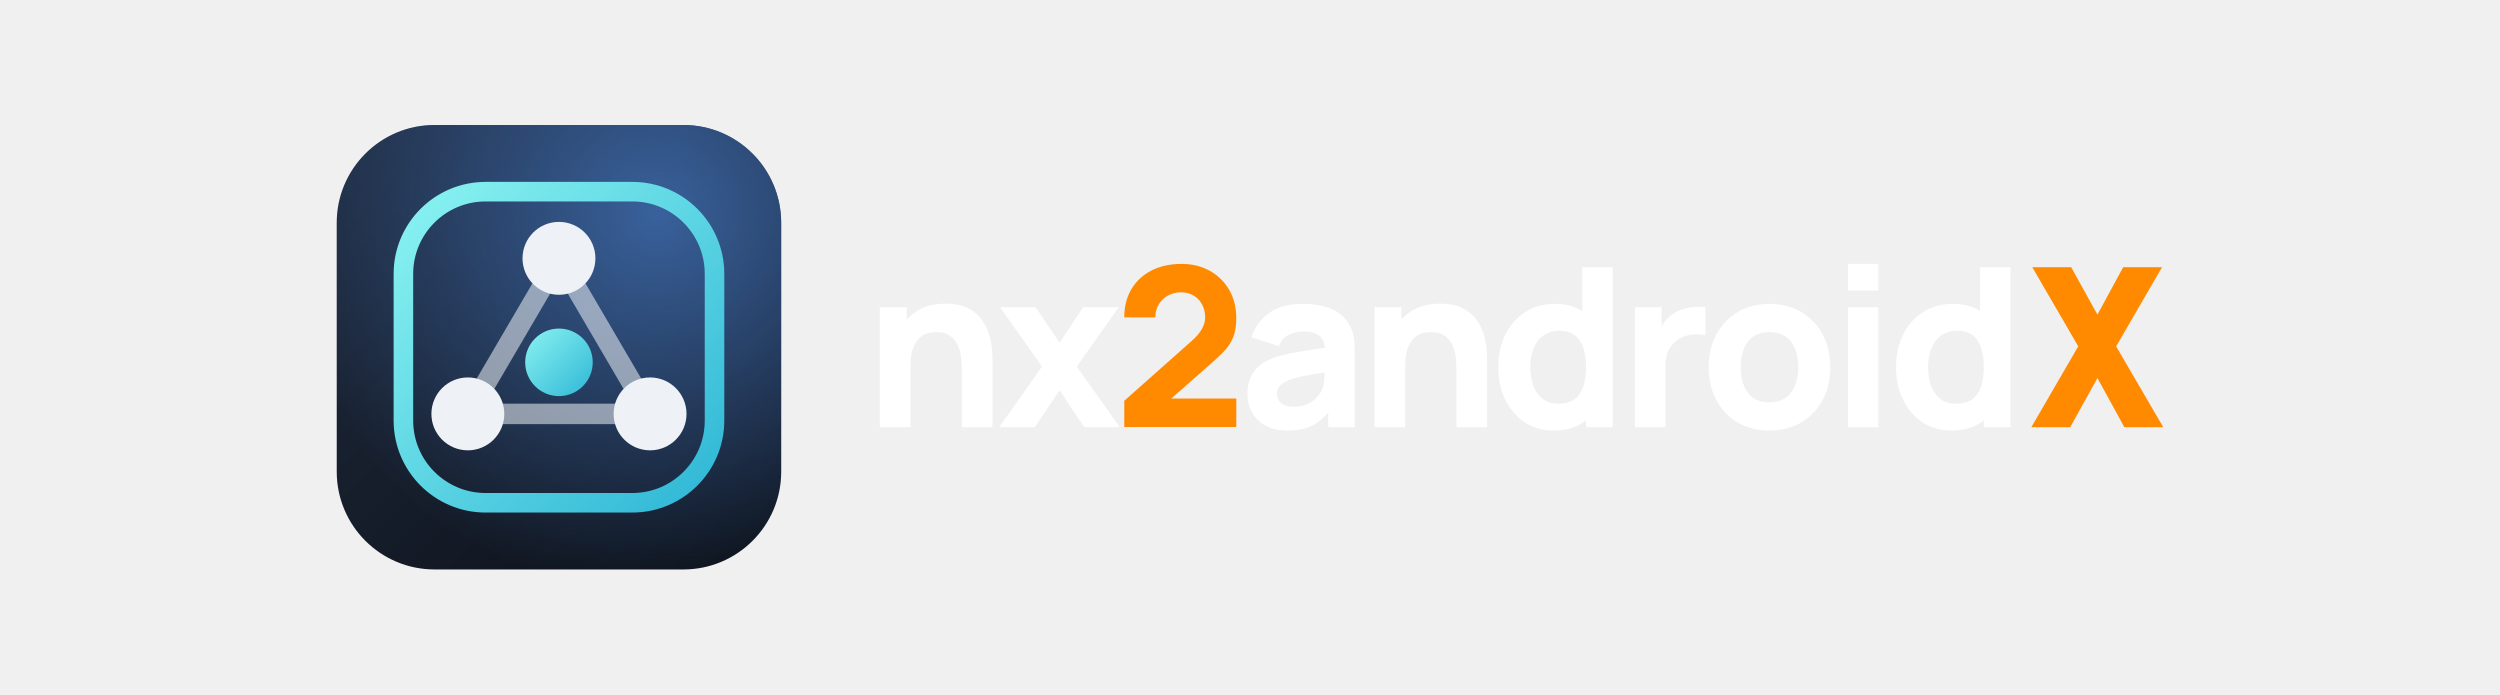
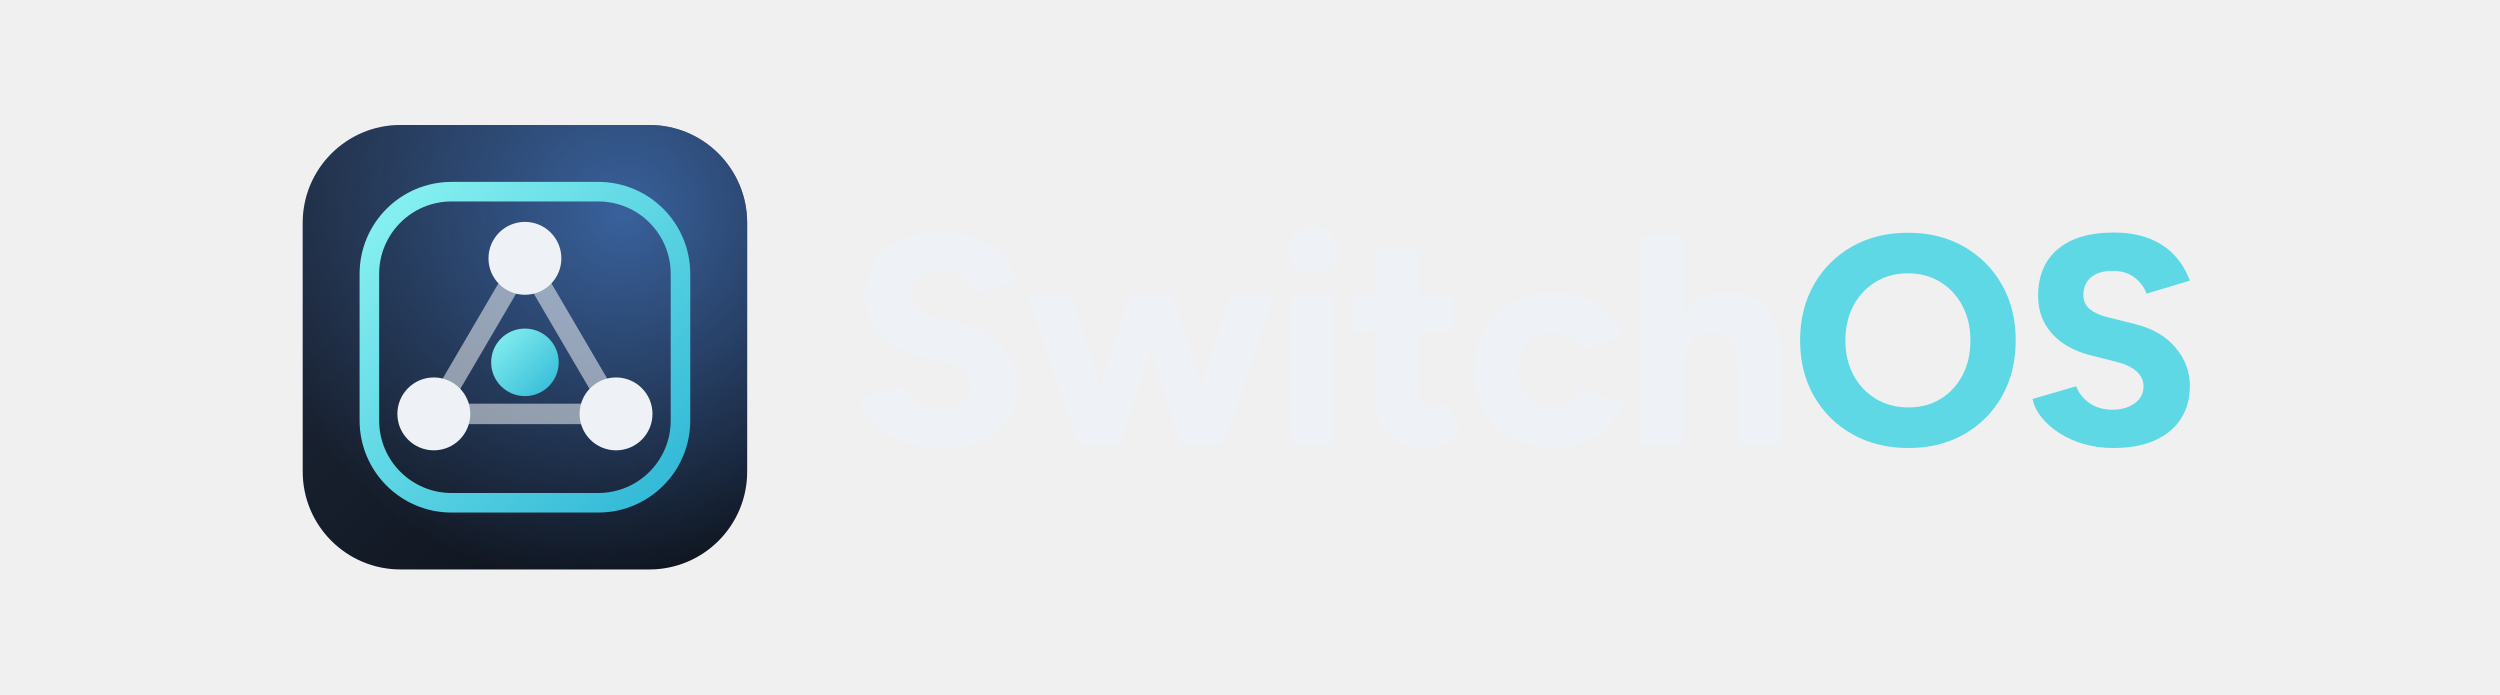
- <svg xmlns="http://www.w3.org/2000/svg" width="720" height="200" viewBox="0 0 720 200" role="img" aria-label="nx2androidX">
-   <g transform="translate(-19.76 0)">
+ <svg xmlns="http://www.w3.org/2000/svg" width="720" height="200" viewBox="0 0 720 200" role="img" aria-label="SwitchOS">
+   <g transform="translate(-29.56 0)">
    <g transform="translate(116.74 36) scale(1.28)">
      <defs>
        <linearGradient id="sos-night" x1="0" y1="0" x2="1" y2="1">
          <stop offset="0" stop-color="#1f2a3d" />
          <stop offset="1" stop-color="#0b0f16" />
        </linearGradient>
        <radialGradient id="sos-glow" cx="0.72" cy="0.2" r="0.85">
          <stop offset="0" stop-color="#3f6db0" stop-opacity="0.85" />
          <stop offset="1" stop-color="#3f6db0" stop-opacity="0" />
        </radialGradient>
        <linearGradient id="sos-cyan" x1="0" y1="0" x2="1" y2="1">
          <stop offset="0" stop-color="#8af3f1" />
          <stop offset="1" stop-color="#2fb7d6" />
        </linearGradient>
      </defs>
      <rect width="100" height="100" rx="22" fill="url(#sos-night)" />
      <rect width="100" height="100" rx="22" fill="url(#sos-glow)" />
      <rect x="15" y="15" width="70" height="70" rx="18.5" fill="none" stroke="url(#sos-cyan)" stroke-width="4.4" />
      <path d="M50 30 L70.5 65 L29.5 65 Z" fill="none" stroke="#eef1f6" stroke-opacity="0.55" stroke-width="4.6" stroke-linejoin="round" />
      <circle cx="50" cy="53.4" r="7.6" fill="url(#sos-cyan)" />
      <circle cx="50" cy="30" r="8.2" fill="#eef1f6" />
      <circle cx="70.5" cy="65" r="8.2" fill="#eef1f6" />
      <circle cx="29.5" cy="65" r="8.2" fill="#eef1f6" />
    </g>
-     <path fill="#FFFFFF" d="M296.77 123.04V106.72Q296.77 105.54 296.64 103.7Q296.51 101.86 295.84 100Q295.17 98.14 293.65 96.9Q292.13 95.65 289.34 95.65Q288.22 95.65 286.94 96Q285.66 96.35 284.54 97.36Q283.42 98.37 282.7 100.32Q281.98 102.27 281.98 105.5L276.99 103.14Q276.99 99.04 278.66 95.46Q280.32 91.87 283.66 89.66Q287.01 87.46 292.1 87.46Q296.16 87.46 298.72 88.83Q301.28 90.21 302.7 92.32Q304.13 94.43 304.74 96.72Q305.34 99.01 305.47 100.9Q305.6 102.78 305.6 103.65V123.04ZM273.15 123.04V88.48H280.9V99.94H281.98V123.04ZM307.52 123.04 319.87 105.57 307.78 88.48H318.02L324.93 98.72L331.71 88.48H341.95L329.86 105.57L342.27 123.04H332.03L324.93 112.42L317.76 123.04ZM390.53 124Q386.82 124 384.24 122.58Q381.66 121.15 380.34 118.77Q379.01 116.38 379.01 113.5Q379.01 111.1 379.74 109.12Q380.48 107.14 382.13 105.62Q383.78 104.1 386.56 103.07Q388.48 102.37 391.14 101.82Q393.79 101.28 397.15 100.78Q400.51 100.29 404.54 99.68L401.41 101.41Q401.41 98.34 399.94 96.9Q398.46 95.46 395.01 95.46Q393.09 95.46 391.01 96.38Q388.93 97.31 388.1 99.68L380.22 97.18Q381.54 92.9 385.15 90.21Q388.77 87.52 395.01 87.52Q399.58 87.52 403.14 88.93Q406.69 90.34 408.51 93.79Q409.54 95.71 409.73 97.63Q409.92 99.55 409.92 101.92V123.04H402.3V115.94L403.39 117.41Q400.86 120.9 397.94 122.45Q395.01 124 390.53 124ZM392.38 117.15Q394.78 117.15 396.43 116.3Q398.08 115.46 399.06 114.37Q400.03 113.28 400.38 112.54Q401.06 111.14 401.17 109.26Q401.28 107.39 401.28 106.14L403.84 106.78Q399.97 107.42 397.57 107.86Q395.17 108.29 393.7 108.64Q392.22 108.99 391.1 109.41Q389.82 109.92 389.04 110.51Q388.26 111.1 387.89 111.81Q387.52 112.51 387.52 113.38Q387.52 114.56 388.11 115.41Q388.7 116.26 389.79 116.7Q390.88 117.15 392.38 117.15ZM439.23 123.04V106.72Q439.23 105.54 439.1 103.7Q438.98 101.86 438.3 100Q437.63 98.14 436.11 96.9Q434.59 95.65 431.81 95.65Q430.69 95.65 429.41 96Q428.13 96.35 427.01 97.36Q425.89 98.37 425.17 100.32Q424.45 102.27 424.45 105.5L419.46 103.14Q419.46 99.04 421.12 95.46Q422.78 91.87 426.13 89.66Q429.47 87.46 434.56 87.46Q438.62 87.46 441.18 88.83Q443.74 90.21 445.17 92.32Q446.59 94.43 447.2 96.72Q447.81 99.01 447.94 100.9Q448.06 102.78 448.06 103.65V123.04ZM415.62 123.04V88.48H423.36V99.94H424.45V123.04ZM467.2 124Q462.43 124 458.85 121.6Q455.26 119.2 453.26 115.07Q451.26 110.94 451.26 105.76Q451.26 100.48 453.3 96.37Q455.33 92.26 459.01 89.89Q462.69 87.52 467.65 87.52Q472.58 87.52 475.94 89.92Q479.3 92.32 481.02 96.45Q482.75 100.58 482.75 105.76Q482.75 110.94 481.01 115.07Q479.26 119.2 475.81 121.6Q472.35 124 467.2 124ZM468.61 116.26Q471.52 116.26 473.26 114.94Q475.01 113.63 475.78 111.26Q476.54 108.9 476.54 105.76Q476.54 102.62 475.78 100.26Q475.01 97.89 473.33 96.58Q471.65 95.26 468.93 95.26Q466.02 95.26 464.14 96.69Q462.27 98.11 461.38 100.5Q460.48 102.88 460.48 105.76Q460.48 108.67 461.34 111.06Q462.21 113.44 464 114.85Q465.79 116.26 468.61 116.26ZM476.54 123.04V99.36H475.46V76.96H484.22V123.04ZM490.62 123.04V88.48H498.3V96.93L497.47 95.84Q498.14 94.05 499.26 92.58Q500.38 91.1 502.02 90.14Q503.26 89.38 504.74 88.94Q506.21 88.51 507.78 88.4Q509.34 88.29 510.91 88.48V96.61Q509.47 96.16 507.57 96.3Q505.66 96.45 504.13 97.18Q502.59 97.89 501.54 99.06Q500.48 100.22 499.94 101.81Q499.39 103.39 499.39 105.38V123.04ZM529.34 124Q524.13 124 520.19 121.66Q516.26 119.33 514.06 115.22Q511.87 111.1 511.87 105.76Q511.87 100.35 514.11 96.24Q516.35 92.13 520.29 89.82Q524.22 87.52 529.34 87.52Q534.56 87.52 538.51 89.86Q542.46 92.19 544.67 96.3Q546.88 100.42 546.88 105.76Q546.88 111.14 544.66 115.25Q542.43 119.36 538.48 121.68Q534.53 124 529.34 124ZM529.34 115.87Q533.54 115.87 535.6 113.04Q537.66 110.21 537.66 105.76Q537.66 101.15 535.57 98.4Q533.47 95.65 529.34 95.65Q526.5 95.65 524.67 96.93Q522.85 98.21 521.97 100.48Q521.09 102.75 521.09 105.76Q521.09 110.4 523.18 113.14Q525.28 115.87 529.34 115.87ZM552 83.68V76H560.7V83.68ZM552 123.04V88.48H560.7V123.04ZM581.76 124Q576.99 124 573.41 121.6Q569.82 119.2 567.82 115.07Q565.82 110.94 565.82 105.76Q565.82 100.48 567.86 96.37Q569.89 92.26 573.57 89.89Q577.25 87.52 582.21 87.52Q587.14 87.52 590.5 89.92Q593.86 92.32 595.58 96.45Q597.31 100.58 597.31 105.76Q597.31 110.94 595.57 115.07Q593.82 119.2 590.37 121.6Q586.91 124 581.76 124ZM583.17 116.26Q586.08 116.26 587.82 114.94Q589.57 113.63 590.34 111.26Q591.1 108.9 591.1 105.76Q591.1 102.62 590.34 100.26Q589.57 97.89 587.89 96.58Q586.21 95.26 583.49 95.26Q580.58 95.26 578.7 96.69Q576.83 98.11 575.94 100.5Q575.04 102.88 575.04 105.76Q575.04 108.67 575.9 111.06Q576.77 113.44 578.56 114.85Q580.35 116.26 583.17 116.26ZM591.1 123.04V99.36H590.02V76.96H598.78V123.04Z" />
-     <path fill="#FF8A00" d="M343.55 122.98V115.42L362.88 98.27Q365.06 96.35 365.95 94.66Q366.85 92.96 366.85 91.49Q366.85 89.38 365.98 87.73Q365.12 86.08 363.55 85.14Q361.98 84.19 359.87 84.19Q357.66 84.19 355.98 85.2Q354.3 86.21 353.38 87.86Q352.45 89.5 352.51 91.42H343.55Q343.55 86.69 345.63 83.23Q347.71 79.78 351.42 77.89Q355.14 76 360.06 76Q364.58 76 368.14 77.97Q371.71 79.94 373.76 83.46Q375.81 86.98 375.81 91.62Q375.81 95.04 374.85 97.3Q373.89 99.55 372 101.46Q370.11 103.36 367.36 105.76L354.88 116.7L354.18 114.78H375.81V122.98Z" />
-     <path fill="#FF8A00" d="M604.78 123.04L618.29 99.75L605.06 76.96L616.26 76.96L623.82 90.61L631.23 76.96L642.43 76.96L629.21 99.75L642.78 123.04L631.58 123.04L623.82 108.88L615.98 123.04Z" />
+     <path fill="#EEF1F6" d="M300.503 129.029Q296.046 129.029 292.081 127.897Q288.117 126.766 284.984 124.76Q281.851 122.754 279.824 120.23Q277.797 117.706 277.214 114.894L289.797 111.243Q290.774 113.951 293.38 115.914Q295.986 117.877 299.937 117.997Q303.983 118.057 306.584 116.184Q309.186 114.311 309.186 111.26Q309.186 108.8 307.227 107.009Q305.269 105.217 301.72 104.309L293.594 102.226Q289.171 101.077 285.846 98.759Q282.52 96.44 280.673 93.02Q278.826 89.6 278.826 85.169Q278.826 76.571 284.479 71.771Q290.131 66.971 300.529 66.971Q306.263 66.971 310.579 68.596Q314.894 70.22 317.869 73.297Q320.843 76.374 322.54 80.814L310.043 84.586Q309.177 81.972 306.674 79.987Q304.171 78.003 300.271 78.003Q296.329 78.003 294.1 79.829Q291.872 81.654 291.872 84.963Q291.872 87.457 293.646 88.974Q295.42 90.491 298.514 91.271L306.7 93.329Q314.226 95.171 318.379 100.083Q322.531 104.994 322.531 111.089Q322.531 116.591 319.947 120.616Q317.363 124.64 312.434 126.834Q307.506 129.029 300.503 129.029ZM340.086 128.0 325.514 85.143H338.097L346.463 111.483L354.914 85.143H367.077L375.323 110.951L383.843 85.143H396.426L381.794 128.0H369.666L360.966 100.126L352.24 128.0ZM401.389 128.0V85.143H413.732V128.0ZM407.586 78.92Q404.774 78.92 402.666 76.811Q400.557 74.703 400.557 71.891Q400.557 68.994 402.666 66.929Q404.774 64.863 407.586 64.863Q410.483 64.863 412.549 66.929Q414.614 68.994 414.614 71.891Q414.614 74.703 412.549 76.811Q410.483 78.92 407.586 78.92ZM440.577 129.029Q433.223 129.029 429.52 125.45Q425.817 121.871 425.817 115.229V95.557H419.029V85.143H425.817V71.771H438.16V85.143H448.429V95.557H438.16V112.288Q438.16 114.997 439.232 116.296Q440.303 117.594 442.497 117.594Q443.286 117.594 444.301 117.204Q445.317 116.814 446.303 116.128L450.606 125.266Q448.531 126.877 445.849 127.953Q443.166 129.029 440.577 129.029ZM477.289 129.029Q470.517 129.029 465.25 126.157Q459.983 123.286 457.013 118.199Q454.043 113.111 454.043 106.571Q454.043 99.971 457 94.914Q459.957 89.857 465.164 86.986Q470.371 84.114 477.117 84.114Q483.683 84.114 489.057 87.384Q494.431 90.654 496.883 96.774L485.226 100.854Q484.154 98.549 481.797 97.139Q479.44 95.729 476.517 95.729Q473.629 95.729 471.421 97.1Q469.214 98.472 467.95 100.927Q466.686 103.383 466.686 106.571Q466.686 109.76 467.963 112.186Q469.24 114.611 471.52 116.013Q473.8 117.414 476.689 117.414Q479.577 117.414 481.917 115.927Q484.257 114.44 485.363 111.98L497.046 116Q494.594 122.249 489.237 125.639Q483.88 129.029 477.289 129.029ZM502.12 128.0V68.0H514.463V90.483Q516.606 87.337 519.7 85.726Q522.794 84.114 526.609 84.114Q531.76 84.114 535.304 86.189Q538.849 88.263 540.674 92.574Q542.5 96.886 542.474 103.666V128.0H530.131V106.057Q530.131 102.183 529.24 99.967Q528.349 97.752 526.737 96.753Q525.126 95.754 522.906 95.694Q518.8 95.574 516.632 98.064Q514.463 100.554 514.463 105.431V128.0Z" />
+     <path fill="#5FD8E6" d="M579.203 129.029Q570.081 129.029 563.032 125.056Q555.983 121.083 551.984 114.093Q547.986 107.104 547.986 98.069Q547.986 88.949 551.971 81.963Q555.957 74.977 562.939 71.004Q569.92 67.031 579.034 67.031Q588.147 67.031 595.144 71.017Q602.14 75.003 606.113 81.989Q610.086 88.974 610.086 98.06Q610.086 107.099 606.143 114.091Q602.2 121.083 595.245 125.056Q588.29 129.029 579.203 129.029ZM579.22 117.337Q584.468 117.337 588.487 114.864Q592.506 112.391 594.773 108.047Q597.04 103.702 597.04 98.057Q597.04 92.411 594.722 88.05Q592.404 83.689 588.364 81.206Q584.324 78.723 579.026 78.723Q573.794 78.723 569.727 81.202Q565.661 83.682 563.346 88.037Q561.032 92.392 561.032 98.05Q561.032 103.709 563.372 108.05Q565.712 112.391 569.809 114.864Q573.906 117.337 579.22 117.337ZM638.217 129.029Q633.76 129.029 629.796 127.897Q625.831 126.766 622.699 124.76Q619.566 122.754 617.539 120.23Q615.511 117.706 614.929 114.894L627.512 111.243Q628.489 113.951 631.094 115.914Q633.7 117.877 637.651 117.997Q641.697 118.057 644.298 116.184Q646.9 114.311 646.9 111.26Q646.9 108.8 644.941 107.009Q642.983 105.217 639.434 104.309L631.309 102.226Q626.886 101.077 623.56 98.759Q620.234 96.44 618.387 93.02Q616.54 89.6 616.54 85.169Q616.54 76.571 622.193 71.771Q627.846 66.971 638.243 66.971Q643.977 66.971 648.293 68.596Q652.609 70.22 655.583 73.297Q658.557 76.374 660.254 80.814L647.757 84.586Q646.891 81.972 644.388 79.987Q641.886 78.003 637.986 78.003Q634.043 78.003 631.814 79.829Q629.586 81.654 629.586 84.963Q629.586 87.457 631.36 88.974Q633.134 90.491 636.229 91.271L644.414 93.329Q651.94 95.171 656.093 100.083Q660.246 104.994 660.246 111.089Q660.246 116.591 657.661 120.616Q655.077 124.64 650.149 126.834Q645.22 129.029 638.217 129.029Z" />
  </g>
</svg>
